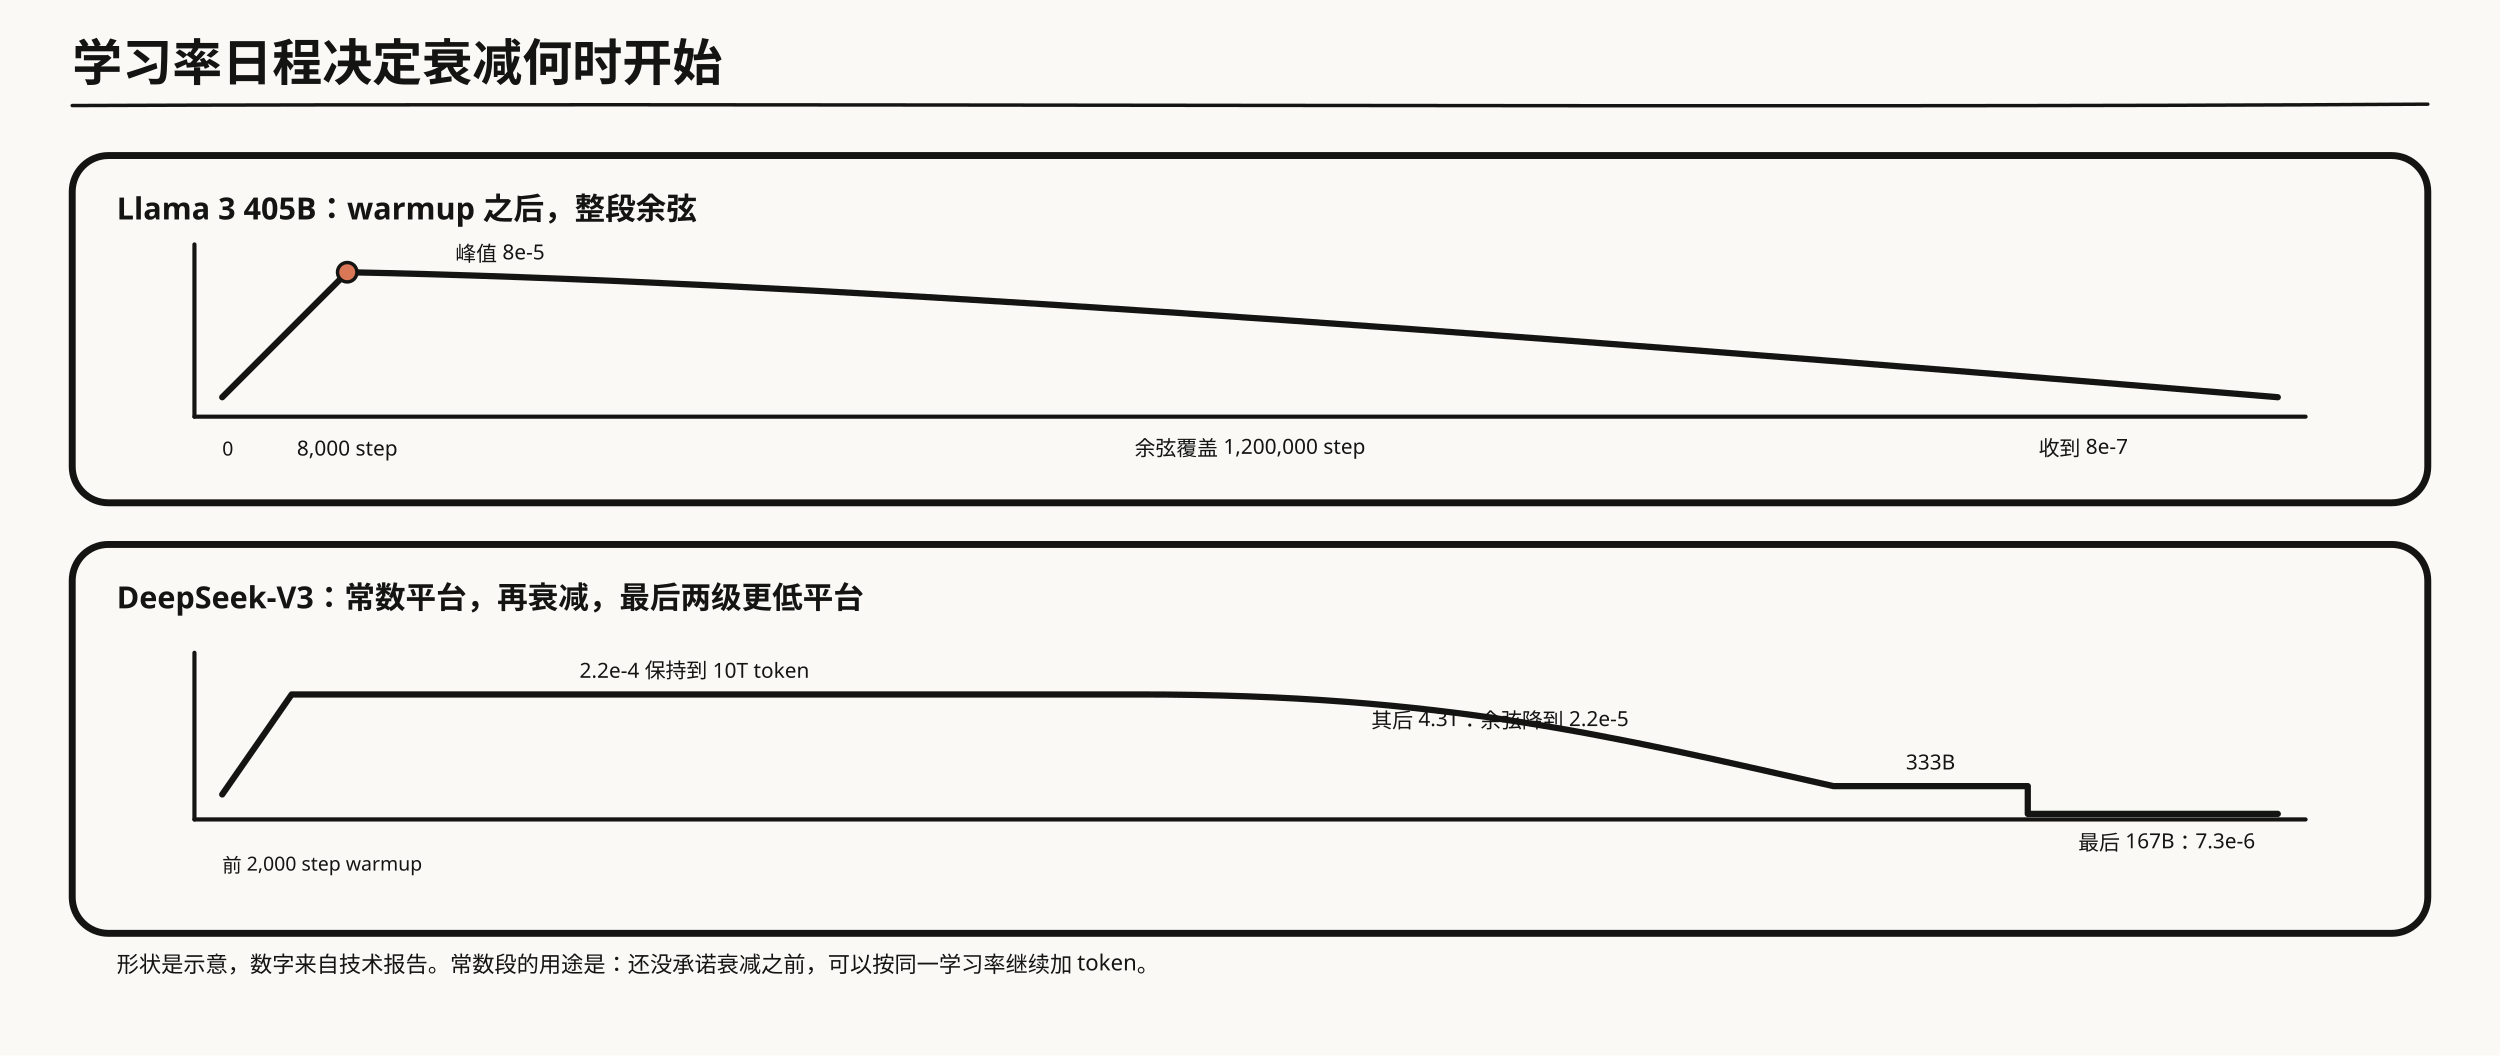
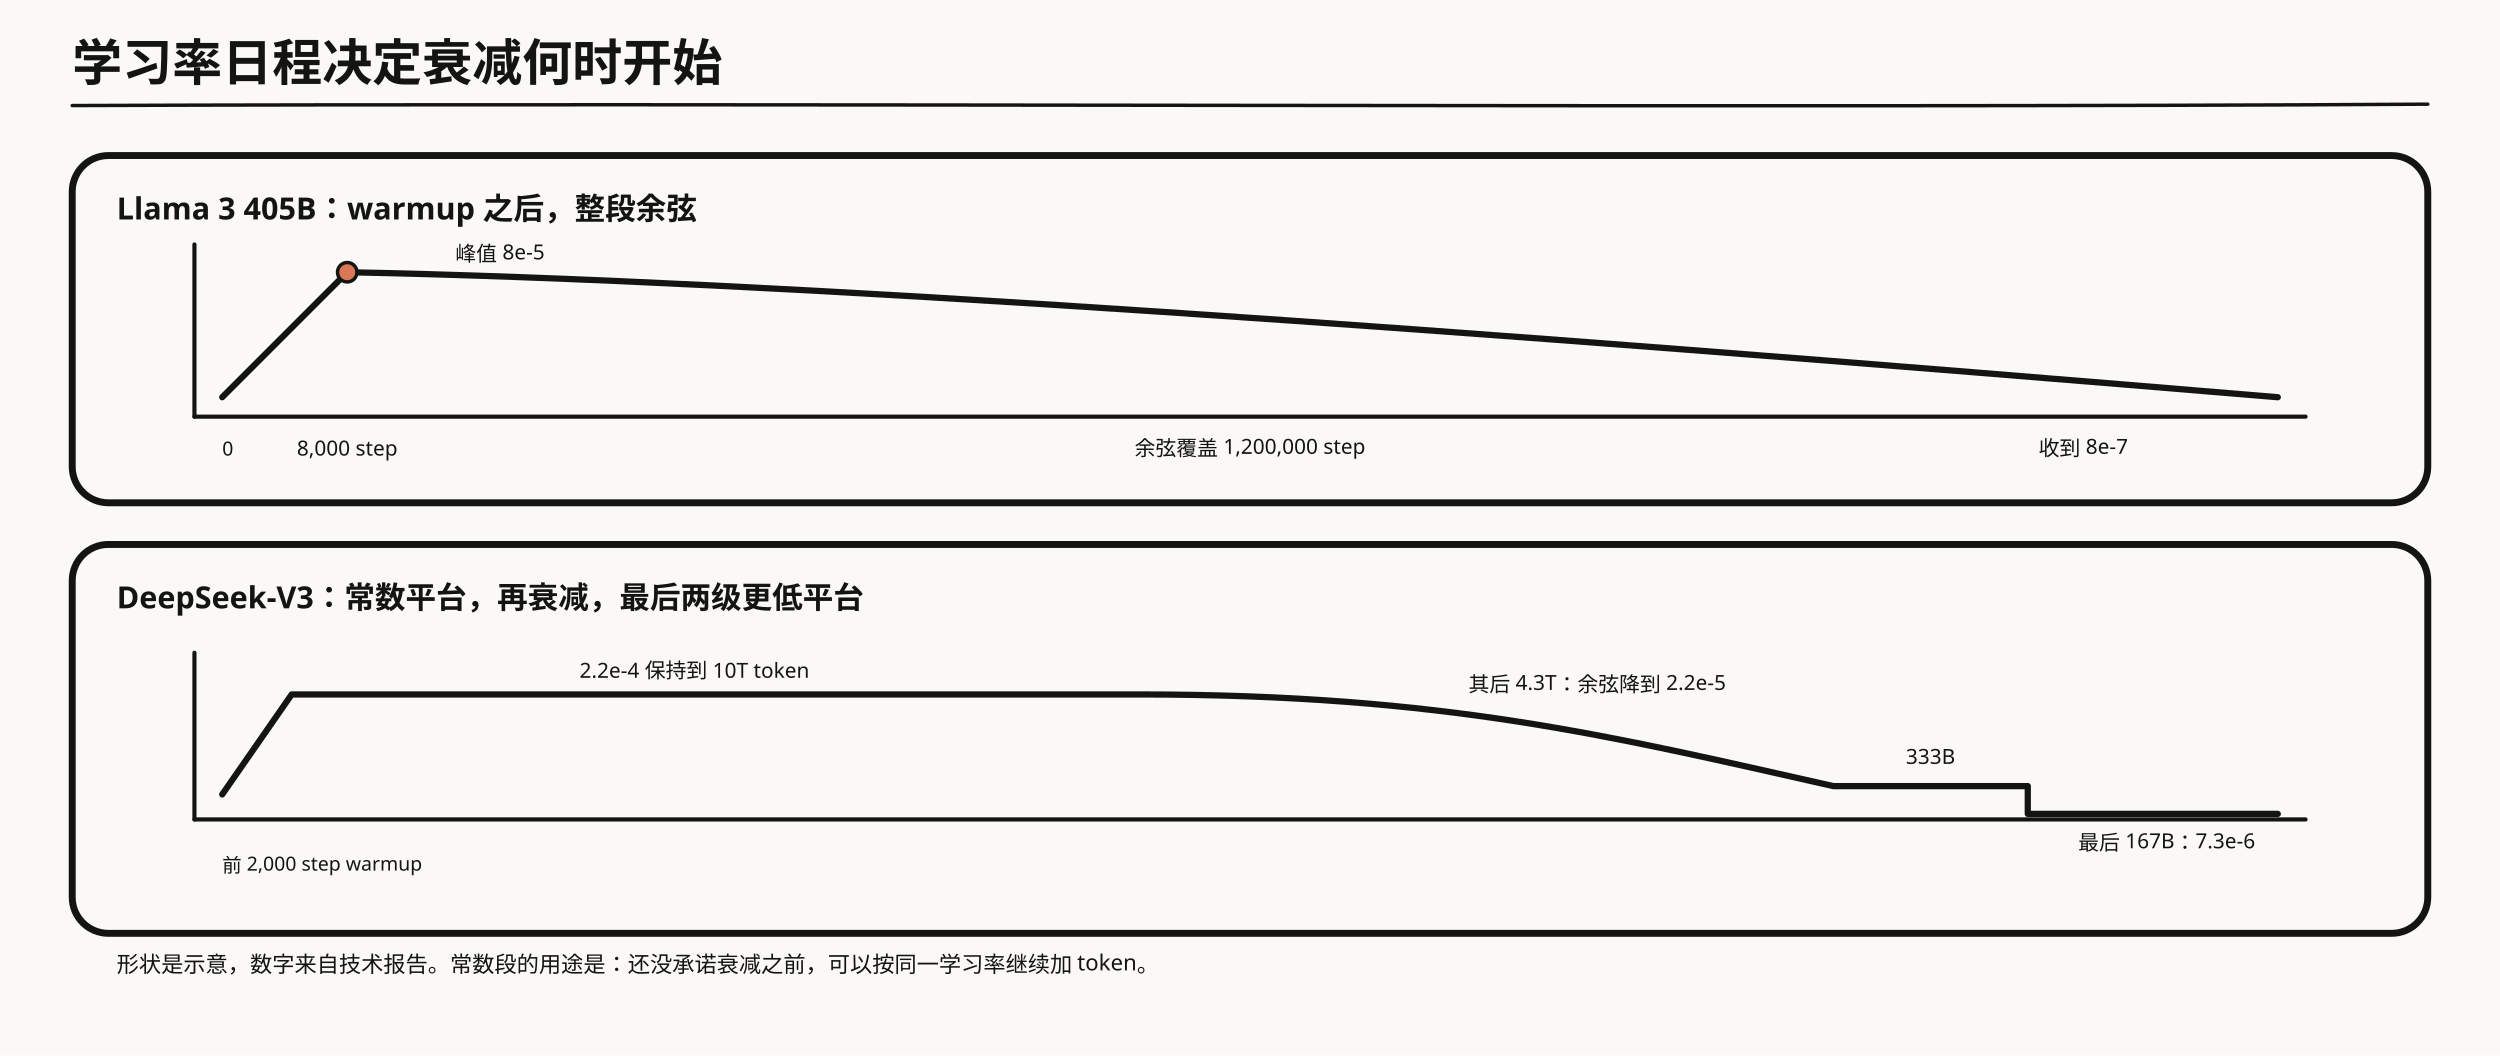
<svg xmlns="http://www.w3.org/2000/svg" viewBox="0 0 1800 760" role="img" aria-labelledby="title desc">
  <defs>
    <style>
      .bg{fill:#FAF9F5}.ink{fill:none;stroke:#141413;stroke-linecap:round;stroke-linejoin:round}
      .ivory{fill:#FAF9F5;stroke:#141413;stroke-width:5}
      .orange{fill:#D97757;stroke:#141413;stroke-width:5}
      .blue{fill:#6A9BCC;stroke:#141413;stroke-width:5}
      .green{fill:#788C5D;stroke:#141413;stroke-width:5}
      .panel{fill:#FAF9F5;stroke:#141413;stroke-width:5}
      .flow{fill:none;stroke:#141413;stroke-width:4.5;stroke-linecap:round;stroke-linejoin:round}
      .grad{fill:none;stroke:#141413;stroke-width:4;stroke-dasharray:10 9;stroke-linecap:round;stroke-linejoin:round}
      .dash{fill:none;stroke:#141413;stroke-width:3.5;stroke-dasharray:9 8;stroke-linecap:round}
      .title{font-family:Poppins,'Hiragino Sans GB','PingFang SC',sans-serif;font-weight:700;font-size:36px;fill:#141413}
      .head{font-family:Poppins,'Hiragino Sans GB','PingFang SC',sans-serif;font-weight:700;font-size:22px;fill:#141413}
      .label{font-family:Poppins,'Hiragino Sans GB','PingFang SC',sans-serif;font-weight:600;font-size:20px;fill:#141413;text-anchor:middle}
      .on{font-family:Poppins,'Hiragino Sans GB','PingFang SC',sans-serif;font-weight:600;font-size:20px;fill:#FAF9F5;text-anchor:middle}
      .small{font-family:Poppins,'Hiragino Sans GB','PingFang SC',sans-serif;font-weight:500;font-size:15px;fill:#141413;text-anchor:middle}
      .sd{font-family:Poppins,'Hiragino Sans GB','PingFang SC',sans-serif;font-weight:500;font-size:15px;fill:#FAF9F5;text-anchor:middle}
      .note{font-family:Poppins,'Hiragino Sans GB','PingFang SC',sans-serif;font-weight:500;font-size:16px;fill:#141413}
      .axis{font-family:Poppins,'Hiragino Sans GB','PingFang SC',sans-serif;font-weight:500;font-size:14px;fill:#141413}
    </style>
    <marker id="arrow" markerWidth="16" markerHeight="16" refX="14" refY="8" orient="auto" markerUnits="userSpaceOnUse">
      <path d="M2 2L14 8L2 14" fill="none" stroke="#141413" stroke-width="2.6" stroke-linecap="round" stroke-linejoin="round" />
    </marker>
    <marker id="arrowO" markerWidth="16" markerHeight="16" refX="14" refY="8" orient="auto" markerUnits="userSpaceOnUse">
      <path d="M2 2L14 8L2 14" fill="none" stroke="#141413" stroke-width="2.6" stroke-linecap="round" stroke-linejoin="round" />
    </marker>
  </defs>
  <rect class="bg" width="1800" height="760" />
  <text class="title" x="52" y="58">学习率日程决定衰减何时开始</text>
  <path class="ink" d="M52 76C520 74 1280 78 1748 75" stroke-width="2.5" />
  <rect class="panel" x="52" y="112" width="1696" height="250" rx="26" />
  <text class="head" x="84" y="158">Llama 3 405B：warmup 之后，整段余弦</text>
  <path class="ink" d="M140 300H1660" stroke-width="3" />
  <path class="ink" d="M140 300V176" stroke-width="3" />
  <path class="flow" d="M160 286L250 196C560 202 1040 236 1640 286" />
  <circle cx="250" cy="196" r="7" fill="#D97757" stroke="#141413" stroke-width="2.5" />
  <text class="small" x="360" y="188">峰值 8e-5</text>
  <text class="axis" x="160" y="328">0</text>
  <text class="small" x="250" y="328">8,000 step</text>
  <text class="small" x="900" y="328">余弦覆盖 1,200,000 step</text>
  <text class="small" x="1500" y="328">收到 8e-7</text>
  <rect class="panel" x="52" y="392" width="1696" height="280" rx="26" />
  <text class="head" x="84" y="438">DeepSeek-V3：常数平台，再衰减，最后两级更低平台</text>
  <path class="ink" d="M140 590H1660" stroke-width="3" />
  <path class="ink" d="M140 590V470" stroke-width="3" />
  <path class="flow" d="M160 572L210 500H820C1040 500 1160 530 1320 566H1460V586H1640" />
  <text class="small" x="500" y="488">2.2e-4 保持到 10T token</text>
-   <text class="small" x="1080" y="524">其后 4.3T：余弦降到 2.2e-5</text>
-   <text class="small" x="1390" y="554">333B</text>
+   <text class="small" x="1150" y="498">其后 4.3T：余弦降到 2.2e-5</text>
+   <text class="small" x="1390" y="550">333B</text>
  <text class="small" x="1560" y="612">最后 167B：7.3e-6</text>
  <text class="axis" x="160" y="628">前 2,000 step warmup</text>
  <text class="note" x="84" y="700">形状是示意，数字来自技术报告。常数段的用途是：还没承诺衰减之前，可以按同一学习率继续加 token。</text>
</svg>
